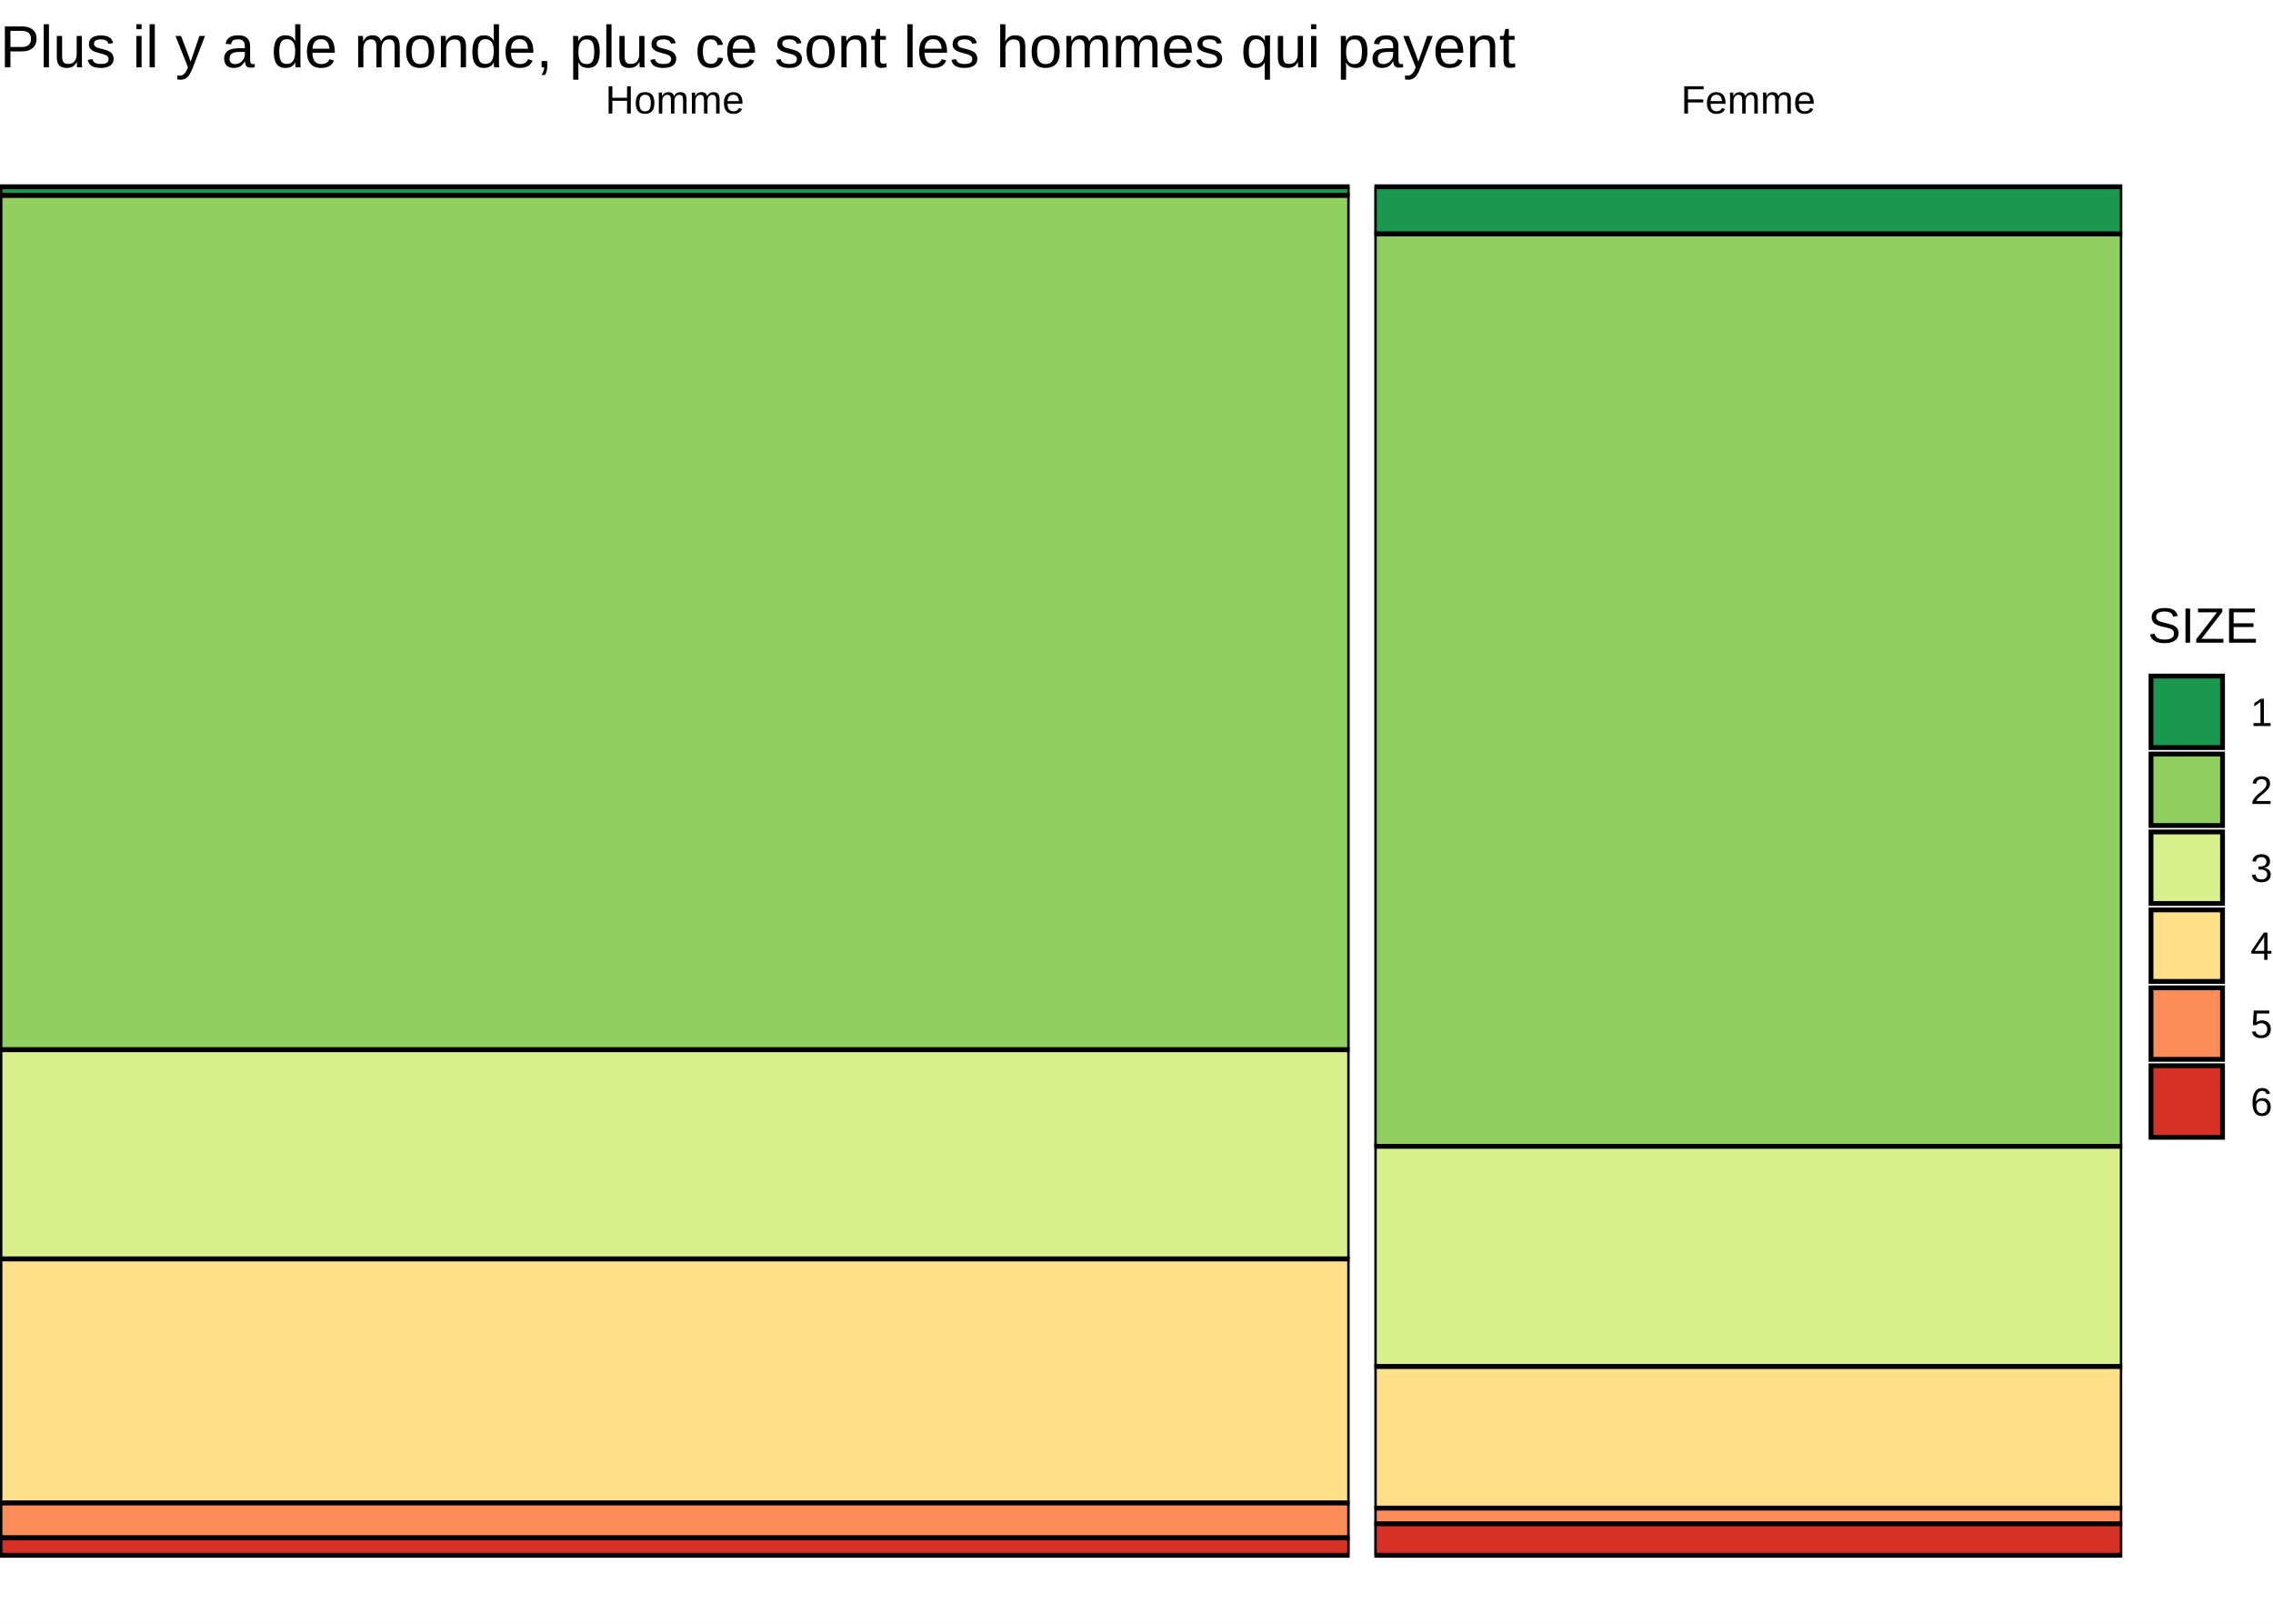
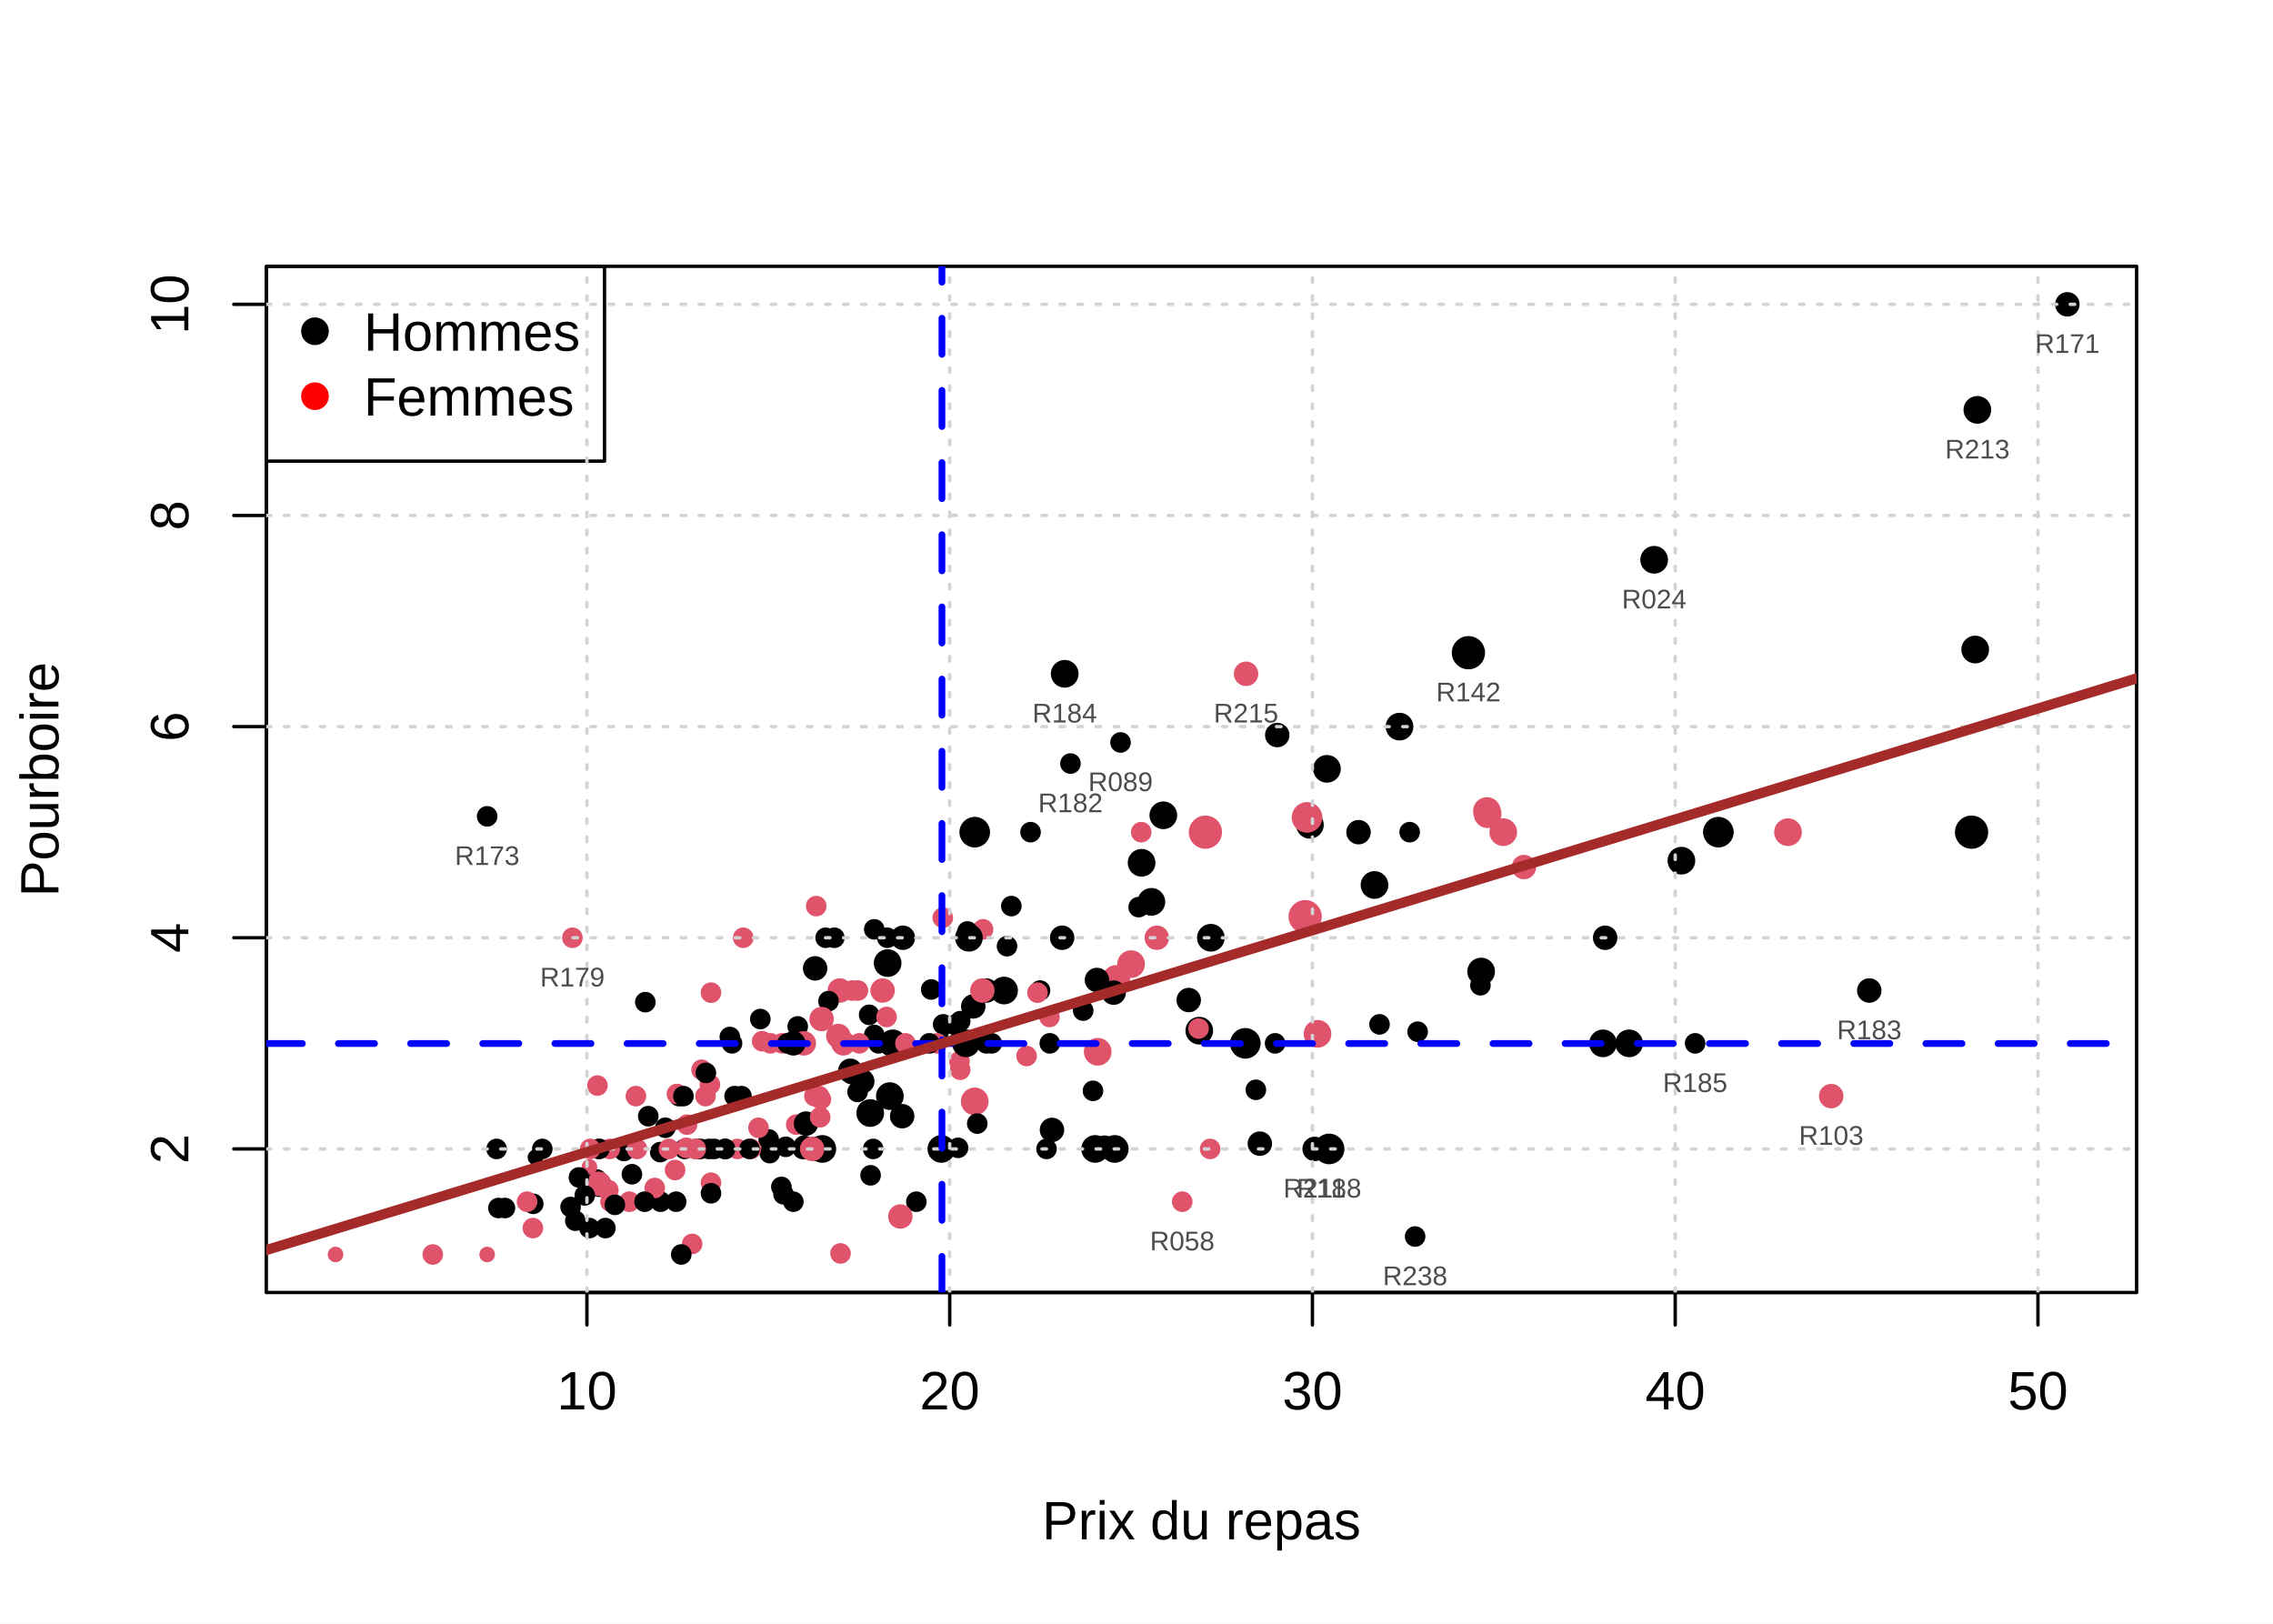
<svg xmlns="http://www.w3.org/2000/svg" class="svglite" width="504.00pt" height="360.00pt" viewBox="0 0 504.00 360.00">
  <defs>
    <style type="text/css">
    .svglite line, .svglite polyline, .svglite polygon, .svglite path, .svglite rect, .svglite circle {
      fill: none;
      stroke: #000000;
      stroke-linecap: round;
      stroke-linejoin: round;
      stroke-miterlimit: 10.00;
    }
  </style>
  </defs>
  <rect width="100%" height="100%" style="stroke: none; fill: #FFFFFF;" />
  <defs>
    <clipPath id="cpMC4wMHw1MDQuMDB8MC4wMHwzNjAuMDA=">
      <rect x="0.00" y="0.00" width="504.00" height="360.00" />
    </clipPath>
  </defs>
  <g clip-path="url(#cpMC4wMHw1MDQuMDB8MC4wMHwzNjAuMDA=)">
- </g>
+     <line x1="130.14" y1="286.56" x2="451.88" y2="286.56" style="stroke-width: 0.75;" />
+     <line x1="130.14" y1="286.56" x2="130.14" y2="293.76" style="stroke-width: 0.75;" />
+     <line x1="210.58" y1="286.56" x2="210.58" y2="293.76" style="stroke-width: 0.75;" />
+     <line x1="291.01" y1="286.56" x2="291.01" y2="293.76" style="stroke-width: 0.75;" />
+     <line x1="371.45" y1="286.56" x2="371.45" y2="293.76" style="stroke-width: 0.75;" />
+     <line x1="451.88" y1="286.56" x2="451.88" y2="293.76" style="stroke-width: 0.75;" />
+     <text x="130.14" y="312.48" text-anchor="middle" style="font-size: 12.00px; font-family: Arial;" textLength="13.35px" lengthAdjust="spacingAndGlyphs">10</text>
+     <text x="210.58" y="312.48" text-anchor="middle" style="font-size: 12.00px; font-family: Arial;" textLength="13.35px" lengthAdjust="spacingAndGlyphs">20</text>
+     <text x="291.01" y="312.48" text-anchor="middle" style="font-size: 12.00px; font-family: Arial;" textLength="13.35px" lengthAdjust="spacingAndGlyphs">30</text>
+     <text x="371.45" y="312.48" text-anchor="middle" style="font-size: 12.00px; font-family: Arial;" textLength="13.35px" lengthAdjust="spacingAndGlyphs">40</text>
+     <text x="451.88" y="312.48" text-anchor="middle" style="font-size: 12.00px; font-family: Arial;" textLength="13.35px" lengthAdjust="spacingAndGlyphs">50</text>
+     <line x1="59.04" y1="254.73" x2="59.04" y2="67.47" style="stroke-width: 0.75;" />
+     <line x1="59.04" y1="254.73" x2="51.84" y2="254.73" style="stroke-width: 0.75;" />
+     <line x1="59.04" y1="207.91" x2="51.84" y2="207.91" style="stroke-width: 0.75;" />
+     <line x1="59.04" y1="161.10" x2="51.84" y2="161.10" style="stroke-width: 0.75;" />
+     <line x1="59.04" y1="114.28" x2="51.84" y2="114.28" style="stroke-width: 0.75;" />
+     <line x1="59.04" y1="67.47" x2="51.84" y2="67.47" style="stroke-width: 0.75;" />
+     <text transform="translate(41.76,254.73) rotate(-90)" text-anchor="middle" style="font-size: 12.00px; font-family: Arial;" textLength="6.67px" lengthAdjust="spacingAndGlyphs">2</text>
+     <text transform="translate(41.76,207.91) rotate(-90)" text-anchor="middle" style="font-size: 12.00px; font-family: Arial;" textLength="6.67px" lengthAdjust="spacingAndGlyphs">4</text>
+     <text transform="translate(41.76,161.10) rotate(-90)" text-anchor="middle" style="font-size: 12.00px; font-family: Arial;" textLength="6.67px" lengthAdjust="spacingAndGlyphs">6</text>
+     <text transform="translate(41.76,114.28) rotate(-90)" text-anchor="middle" style="font-size: 12.00px; font-family: Arial;" textLength="6.67px" lengthAdjust="spacingAndGlyphs">8</text>
+     <text transform="translate(41.76,67.47) rotate(-90)" text-anchor="middle" style="font-size: 12.00px; font-family: Arial;" textLength="13.35px" lengthAdjust="spacingAndGlyphs">10</text>
+     <polyline points="59.04,286.56 473.76,286.56 473.76,59.04 59.04,59.04 59.04,286.56 " style="stroke-width: 0.75;" />
+     <text x="266.40" y="341.28" text-anchor="middle" style="font-size: 12.00px; font-family: Arial;" textLength="70.70px" lengthAdjust="spacingAndGlyphs">Prix du repas</text>
+     <text transform="translate(12.96,172.80) rotate(-90)" text-anchor="middle" style="font-size: 12.00px; font-family: Arial;" textLength="52.03px" lengthAdjust="spacingAndGlyphs">Pourboire</text>
+   </g>
  <defs>
-     <clipPath id="cpMC4wMHwyOTkuMjZ8MjYuMjR8MzYwLjAw">
-       <rect x="0.00" y="26.24" width="299.26" height="333.76" />
+     <clipPath id="cpNTkuMDR8NDczLjc2fDU5LjA0fDI4Ni41Ng==">
+       <rect x="59.04" y="59.04" width="414.72" height="227.52" />
    </clipPath>
  </defs>
-   <g clip-path="url(#cpMC4wMHwyOTkuMjZ8MjYuMjR8MzYwLjAw)">
-     <rect x="0.00" y="41.41" width="299.26" height="1.93" style="stroke-width: 1.07; stroke-linecap: square; stroke-linejoin: miter; fill: #1A9850;" />
-     <rect x="0.00" y="43.35" width="299.26" height="189.39" style="stroke-width: 1.07; stroke-linecap: square; stroke-linejoin: miter; fill: #91CF60;" />
-     <rect x="0.00" y="232.74" width="299.26" height="46.38" style="stroke-width: 1.07; stroke-linecap: square; stroke-linejoin: miter; fill: #D9EF8B;" />
-     <rect x="0.00" y="279.12" width="299.26" height="54.11" style="stroke-width: 1.07; stroke-linecap: square; stroke-linejoin: miter; fill: #FEE08B;" />
-     <rect x="0.00" y="333.23" width="299.26" height="7.73" style="stroke-width: 1.07; stroke-linecap: square; stroke-linejoin: miter; fill: #FC8D59;" />
-     <rect x="0.00" y="340.96" width="299.26" height="3.87" style="stroke-width: 1.07; stroke-linecap: square; stroke-linejoin: miter; fill: #D73027;" />
-   </g>
-   <g clip-path="url(#cpMC4wMHw1MDQuMDB8MC4wMHwzNjAuMDA=)">
- </g>
-   <defs>
-     <clipPath id="cpMzA0Ljc0fDQ3MC41N3wyNi4yNHwzNjAuMDA=">
-       <rect x="304.74" y="26.24" width="165.83" height="333.76" />
-     </clipPath>
-   </defs>
-   <g clip-path="url(#cpMzA0Ljc0fDQ3MC41N3wyNi4yNHwzNjAuMDA=)">
-     <rect x="304.74" y="41.41" width="165.83" height="10.46" style="stroke-width: 1.07; stroke-linecap: square; stroke-linejoin: miter; fill: #1A9850;" />
-     <rect x="304.74" y="51.88" width="165.83" height="202.28" style="stroke-width: 1.07; stroke-linecap: square; stroke-linejoin: miter; fill: #91CF60;" />
-     <rect x="304.74" y="254.15" width="165.83" height="48.83" style="stroke-width: 1.07; stroke-linecap: square; stroke-linejoin: miter; fill: #D9EF8B;" />
-     <rect x="304.74" y="302.98" width="165.83" height="31.39" style="stroke-width: 1.07; stroke-linecap: square; stroke-linejoin: miter; fill: #FEE08B;" />
-     <rect x="304.74" y="334.37" width="165.83" height="3.49" style="stroke-width: 1.07; stroke-linecap: square; stroke-linejoin: miter; fill: #FC8D59;" />
-     <rect x="304.74" y="337.85" width="165.83" height="6.98" style="stroke-width: 1.07; stroke-linecap: square; stroke-linejoin: miter; fill: #D73027;" />
-   </g>
-   <g clip-path="url(#cpMC4wMHw1MDQuMDB8MC4wMHwzNjAuMDA=)">
- </g>
-   <defs>
-     <clipPath id="cpMC4wMHwyOTkuMjZ8MTcuODB8MjYuMjQ=">
-       <rect x="0.00" y="17.80" width="299.26" height="8.44" />
-     </clipPath>
-   </defs>
-   <g clip-path="url(#cpMC4wMHwyOTkuMjZ8MTcuODB8MjYuMjQ=)">
-     <text x="149.63" y="25.17" text-anchor="middle" style="font-size: 8.80px; font-family: Arial;" textLength="30.80px" lengthAdjust="spacingAndGlyphs">Homme</text>
-   </g>
-   <g clip-path="url(#cpMC4wMHw1MDQuMDB8MC4wMHwzNjAuMDA=)">
- </g>
-   <defs>
-     <clipPath id="cpMzA0Ljc0fDQ3MC41N3wxNy44MHwyNi4yNA==">
-       <rect x="304.74" y="17.80" width="165.83" height="8.44" />
-     </clipPath>
-   </defs>
-   <g clip-path="url(#cpMzA0Ljc0fDQ3MC41N3wxNy44MHwyNi4yNA==)">
-     <text x="387.65" y="25.17" text-anchor="middle" style="font-size: 8.80px; font-family: Arial;" textLength="29.82px" lengthAdjust="spacingAndGlyphs">Femme</text>
-   </g>
-   <g clip-path="url(#cpMC4wMHw1MDQuMDB8MC4wMHwzNjAuMDA=)">
-     <text x="476.24" y="142.49" style="font-size: 11.00px; font-family: Arial;" textLength="24.44px" lengthAdjust="spacingAndGlyphs">SIZE</text>
-     <rect x="476.95" y="149.89" width="15.86" height="15.86" style="stroke-width: 1.07; stroke-linecap: square; stroke-linejoin: miter; fill: #1A9850;" />
-     <rect x="476.95" y="167.17" width="15.86" height="15.86" style="stroke-width: 1.07; stroke-linecap: square; stroke-linejoin: miter; fill: #91CF60;" />
-     <rect x="476.95" y="184.45" width="15.86" height="15.86" style="stroke-width: 1.07; stroke-linecap: square; stroke-linejoin: miter; fill: #D9EF8B;" />
-     <rect x="476.95" y="201.73" width="15.86" height="15.86" style="stroke-width: 1.07; stroke-linecap: square; stroke-linejoin: miter; fill: #FEE08B;" />
-     <rect x="476.95" y="219.01" width="15.86" height="15.86" style="stroke-width: 1.07; stroke-linecap: square; stroke-linejoin: miter; fill: #FC8D59;" />
-     <rect x="476.95" y="236.29" width="15.86" height="15.86" style="stroke-width: 1.07; stroke-linecap: square; stroke-linejoin: miter; fill: #D73027;" />
-     <text x="499.00" y="160.97" style="font-size: 8.80px; font-family: Arial;" textLength="4.90px" lengthAdjust="spacingAndGlyphs">1</text>
-     <text x="499.00" y="178.25" style="font-size: 8.80px; font-family: Arial;" textLength="4.90px" lengthAdjust="spacingAndGlyphs">2</text>
-     <text x="499.00" y="195.53" style="font-size: 8.80px; font-family: Arial;" textLength="4.90px" lengthAdjust="spacingAndGlyphs">3</text>
-     <text x="499.00" y="212.81" style="font-size: 8.80px; font-family: Arial;" textLength="4.90px" lengthAdjust="spacingAndGlyphs">4</text>
-     <text x="499.00" y="230.09" style="font-size: 8.80px; font-family: Arial;" textLength="4.90px" lengthAdjust="spacingAndGlyphs">5</text>
-     <text x="499.00" y="247.37" style="font-size: 8.80px; font-family: Arial;" textLength="4.90px" lengthAdjust="spacingAndGlyphs">6</text>
-     <text x="0.00" y="14.94" style="font-size: 13.20px; font-family: Arial;" textLength="335.82px" lengthAdjust="spacingAndGlyphs">Plus il y a de monde, plus ce sont les hommes qui payent</text>
+   <g clip-path="url(#cpNTkuMDR8NDczLjc2fDU5LjA0fDI4Ni41Ng==)">
+     <circle cx="186.37" cy="277.90" r="1.91" style="stroke-width: 0.75; stroke: #DF536B; fill: #DF536B;" />
+     <circle cx="132.88" cy="262.68" r="2.34" style="stroke-width: 0.75; fill: #000000;" />
+     <circle cx="218.70" cy="219.61" r="2.34" style="stroke-width: 0.75; fill: #000000;" />
+     <circle cx="240.18" cy="224.06" r="1.91" style="stroke-width: 0.75; fill: #000000;" />
+     <circle cx="247.50" cy="217.04" r="2.70" style="stroke-width: 0.75; stroke: #DF536B; fill: #DF536B;" />
+     <circle cx="253.13" cy="191.29" r="2.70" style="stroke-width: 0.75; fill: #000000;" />
+     <circle cx="120.25" cy="254.73" r="1.91" style="stroke-width: 0.75; fill: #000000;" />
+     <circle cx="265.92" cy="228.51" r="2.70" style="stroke-width: 0.75; fill: #000000;" />
+     <circle cx="170.68" cy="255.66" r="1.91" style="stroke-width: 0.75; fill: #000000;" />
+     <circle cx="168.59" cy="225.93" r="1.91" style="stroke-width: 0.75; fill: #000000;" />
+     <circle cx="132.31" cy="261.51" r="1.91" style="stroke-width: 0.75; fill: #000000;" />
+     <circle cx="333.32" cy="184.50" r="2.70" style="stroke-width: 0.75; stroke: #DF536B; fill: #DF536B;" />
+     <circle cx="173.74" cy="264.79" r="1.91" style="stroke-width: 0.75; fill: #000000;" />
+     <circle cx="197.95" cy="231.32" r="2.70" style="stroke-width: 0.75; fill: #000000;" />
+     <circle cx="168.99" cy="230.85" r="1.91" style="stroke-width: 0.75; stroke: #DF536B; fill: #DF536B;" />
+     <circle cx="223.29" cy="209.78" r="1.91" style="stroke-width: 0.75; fill: #000000;" />
+     <circle cx="132.80" cy="262.45" r="2.34" style="stroke-width: 0.75; stroke: #DF536B; fill: #DF536B;" />
+     <circle cx="180.74" cy="214.70" r="2.34" style="stroke-width: 0.75; fill: #000000;" />
+     <circle cx="186.21" cy="219.61" r="2.34" style="stroke-width: 0.75; stroke: #DF536B; fill: #DF536B;" />
+     <circle cx="215.81" cy="223.13" r="2.34" style="stroke-width: 0.75; fill: #000000;" />
+     <circle cx="193.85" cy="206.04" r="1.91" style="stroke-width: 0.75; fill: #000000;" />
+     <circle cx="212.91" cy="237.17" r="1.91" style="stroke-width: 0.75; stroke: #DF536B; fill: #DF536B;" />
+     <circle cx="176.55" cy="249.34" r="1.91" style="stroke-width: 0.75; stroke: #DF536B; fill: #DF536B;" />
+     <circle cx="366.78" cy="124.11" r="2.70" style="stroke-width: 0.75; fill: #000000;" />
+     <circle cx="209.13" cy="227.11" r="1.91" style="stroke-width: 0.75; fill: #000000;" />
+     <circle cx="192.96" cy="246.77" r="2.70" style="stroke-width: 0.75; fill: #000000;" />
+     <circle cx="157.25" cy="254.73" r="1.91" style="stroke-width: 0.75; fill: #000000;" />
+     <circle cx="151.78" cy="254.73" r="1.91" style="stroke-width: 0.75; fill: #000000;" />
+     <circle cx="224.25" cy="200.89" r="1.91" style="stroke-width: 0.75; fill: #000000;" />
+     <circle cx="207.76" cy="231.32" r="1.91" style="stroke-width: 0.75; stroke: #DF536B; fill: #DF536B;" />
+     <circle cx="126.52" cy="267.60" r="1.91" style="stroke-width: 0.75; fill: #000000;" />
+     <circle cx="197.31" cy="243.02" r="2.70" style="stroke-width: 0.75; fill: #000000;" />
+     <circle cx="170.84" cy="231.32" r="1.91" style="stroke-width: 0.75; stroke: #DF536B; fill: #DF536B;" />
+     <circle cx="216.13" cy="244.19" r="2.70" style="stroke-width: 0.75; stroke: #DF536B; fill: #DF536B;" />
+     <circle cx="192.72" cy="225.00" r="1.91" style="stroke-width: 0.75; fill: #000000;" />
+     <circle cx="243.23" cy="217.27" r="2.34" style="stroke-width: 0.75; fill: #000000;" />
+     <circle cx="180.90" cy="254.73" r="2.34" style="stroke-width: 0.75; fill: #000000;" />
+     <circle cx="185.88" cy="229.68" r="2.34" style="stroke-width: 0.75; stroke: #DF536B; fill: #DF536B;" />
+     <circle cx="200.04" cy="247.47" r="2.34" style="stroke-width: 0.75; fill: #000000;" />
+     <circle cx="301.23" cy="184.50" r="2.34" style="stroke-width: 0.75; fill: #000000;" />
+     <circle cx="178.73" cy="249.11" r="2.34" style="stroke-width: 0.75; fill: #000000;" />
+     <circle cx="190.15" cy="242.09" r="1.91" style="stroke-width: 0.75; fill: #000000;" />
+     <circle cx="161.83" cy="229.91" r="1.91" style="stroke-width: 0.75; fill: #000000;" />
+     <circle cx="127.57" cy="270.64" r="1.91" style="stroke-width: 0.75; fill: #000000;" />
+     <circle cx="294.23" cy="170.46" r="2.70" style="stroke-width: 0.75; fill: #000000;" />
+     <circle cx="196.82" cy="231.32" r="1.91" style="stroke-width: 0.75; fill: #000000;" />
+     <circle cx="228.51" cy="184.50" r="1.91" style="stroke-width: 0.75; fill: #000000;" />
+     <circle cx="310.32" cy="161.10" r="2.70" style="stroke-width: 0.75; fill: #000000;" />
+     <circle cx="279.35" cy="253.56" r="2.34" style="stroke-width: 0.75; fill: #000000;" />
+     <circle cx="194.81" cy="231.32" r="1.91" style="stroke-width: 0.75; fill: #000000;" />
+     <circle cx="150.57" cy="243.02" r="1.91" style="stroke-width: 0.75; fill: #000000;" />
+     <circle cx="132.47" cy="240.68" r="1.91" style="stroke-width: 0.75; stroke: #DF536B; fill: #DF536B;" />
+     <circle cx="329.70" cy="179.82" r="2.70" style="stroke-width: 0.75; stroke: #DF536B; fill: #DF536B;" />
+     <circle cx="129.66" cy="265.03" r="1.91" style="stroke-width: 0.75; fill: #000000;" />
+     <circle cx="255.30" cy="199.95" r="2.70" style="stroke-width: 0.75; fill: #000000;" />
+     <circle cx="206.48" cy="219.38" r="1.91" style="stroke-width: 0.75; fill: #000000;" />
+     <circle cx="355.44" cy="231.32" r="2.70" style="stroke-width: 0.75; fill: #000000;" />
+     <circle cx="262.14" cy="266.43" r="1.91" style="stroke-width: 0.75; stroke: #DF536B; fill: #DF536B;" />
+     <circle cx="140.12" cy="260.34" r="1.91" style="stroke-width: 0.75; fill: #000000;" />
+     <circle cx="437.97" cy="144.01" r="2.70" style="stroke-width: 0.75; fill: #000000;" />
+     <circle cx="212.91" cy="226.40" r="1.91" style="stroke-width: 0.75; fill: #000000;" />
+     <circle cx="160.79" cy="254.73" r="1.91" style="stroke-width: 0.75; fill: #000000;" />
+     <circle cx="138.35" cy="255.19" r="1.91" style="stroke-width: 0.75; fill: #000000;" />
+     <circle cx="196.82" cy="213.53" r="2.70" style="stroke-width: 0.75; fill: #000000;" />
+     <circle cx="191.19" cy="239.75" r="2.34" style="stroke-width: 0.75; fill: #000000;" />
+     <circle cx="211.22" cy="227.81" r="2.34" style="stroke-width: 0.75; fill: #000000;" />
+     <circle cx="182.02" cy="243.72" r="1.91" style="stroke-width: 0.75; stroke: #DF536B; fill: #DF536B;" />
+     <circle cx="74.40" cy="278.13" r="1.35" style="stroke-width: 0.75; stroke: #DF536B; fill: #DF536B;" />
+     <circle cx="212.43" cy="254.49" r="1.91" style="stroke-width: 0.75; fill: #000000;" />
+     <circle cx="170.44" cy="252.62" r="1.91" style="stroke-width: 0.75; fill: #000000;" />
+     <circle cx="146.39" cy="255.43" r="1.91" style="stroke-width: 0.75; fill: #000000;" />
+     <circle cx="187.01" cy="231.32" r="2.34" style="stroke-width: 0.75; stroke: #DF536B; fill: #DF536B;" />
+     <circle cx="265.76" cy="228.04" r="1.91" style="stroke-width: 0.75; stroke: #DF536B; fill: #DF536B;" />
+     <circle cx="253.05" cy="184.50" r="1.91" style="stroke-width: 0.75; stroke: #DF536B; fill: #DF536B;" />
+     <circle cx="168.19" cy="250.04" r="1.91" style="stroke-width: 0.75; stroke: #DF536B; fill: #DF536B;" />
+     <circle cx="134.24" cy="272.28" r="1.91" style="stroke-width: 0.75; fill: #000000;" />
+     <circle cx="193.85" cy="229.45" r="1.91" style="stroke-width: 0.75; fill: #000000;" />
+     <circle cx="268.49" cy="207.91" r="2.70" style="stroke-width: 0.75; fill: #000000;" />
+     <circle cx="232.78" cy="231.32" r="1.91" style="stroke-width: 0.75; fill: #000000;" />
+     <circle cx="188.78" cy="238.11" r="1.91" style="stroke-width: 0.75; fill: #000000;" />
+     <circle cx="206.07" cy="231.32" r="1.91" style="stroke-width: 0.75; fill: #000000;" />
+     <circle cx="183.71" cy="221.96" r="1.91" style="stroke-width: 0.75; fill: #000000;" />
+     <circle cx="130.70" cy="258.71" r="1.35" style="stroke-width: 0.75; stroke: #DF536B; fill: #DF536B;" />
+     <circle cx="312.57" cy="184.50" r="1.91" style="stroke-width: 0.75; fill: #000000;" />
+     <circle cx="178.24" cy="254.02" r="1.91" style="stroke-width: 0.75; fill: #000000;" />
+     <circle cx="329.86" cy="180.52" r="2.70" style="stroke-width: 0.75; stroke: #DF536B; fill: #DF536B;" />
+     <circle cx="154.51" cy="254.73" r="1.91" style="stroke-width: 0.75; fill: #000000;" />
+     <circle cx="196.74" cy="207.91" r="1.91" style="stroke-width: 0.75; fill: #000000;" />
+     <circle cx="248.46" cy="164.61" r="1.91" style="stroke-width: 0.75; fill: #000000;" />
+     <circle cx="219.91" cy="231.32" r="1.91" style="stroke-width: 0.75; fill: #000000;" />
+     <circle cx="282.73" cy="231.32" r="1.91" style="stroke-width: 0.75; fill: #000000;" />
+     <circle cx="230.61" cy="219.61" r="1.91" style="stroke-width: 0.75; fill: #000000;" />
+     <circle cx="95.96" cy="278.13" r="1.91" style="stroke-width: 0.75; stroke: #DF536B; fill: #DF536B;" />
+     <circle cx="180.98" cy="200.89" r="1.91" style="stroke-width: 0.75; stroke: #DF536B; fill: #DF536B;" />
+     <circle cx="232.70" cy="225.47" r="1.91" style="stroke-width: 0.75; stroke: #DF536B; fill: #DF536B;" />
+     <circle cx="372.82" cy="190.82" r="2.70" style="stroke-width: 0.75; fill: #000000;" />
+     <circle cx="269.13" cy="207.91" r="1.91" style="stroke-width: 0.75; fill: #000000;" />
+     <circle cx="146.47" cy="266.43" r="1.91" style="stroke-width: 0.75; fill: #000000;" />
+     <circle cx="218.70" cy="231.32" r="1.91" style="stroke-width: 0.75; fill: #000000;" />
+     <circle cx="149.93" cy="266.43" r="1.91" style="stroke-width: 0.75; fill: #000000;" />
+     <circle cx="141.00" cy="243.02" r="1.91" style="stroke-width: 0.75; stroke: #DF536B; fill: #DF536B;" />
+     <circle cx="173.42" cy="231.32" r="1.91" style="stroke-width: 0.75; stroke: #DF536B; fill: #DF536B;" />
+     <circle cx="406.04" cy="243.02" r="2.34" style="stroke-width: 0.75; stroke: #DF536B; fill: #DF536B;" />
+     <circle cx="230.04" cy="220.08" r="1.91" style="stroke-width: 0.75; stroke: #DF536B; fill: #DF536B;" />
+     <circle cx="217.98" cy="206.04" r="1.91" style="stroke-width: 0.75; stroke: #DF536B; fill: #DF536B;" />
+     <circle cx="173.26" cy="263.15" r="1.91" style="stroke-width: 0.75; fill: #000000;" />
+     <circle cx="214.52" cy="206.51" r="1.91" style="stroke-width: 0.75; fill: #000000;" />
+     <circle cx="252.48" cy="201.12" r="1.91" style="stroke-width: 0.75; fill: #000000;" />
+     <circle cx="196.42" cy="213.53" r="1.91" style="stroke-width: 0.75; fill: #000000;" />
+     <circle cx="164.81" cy="207.91" r="1.91" style="stroke-width: 0.75; stroke: #DF536B; fill: #DF536B;" />
+     <circle cx="162.32" cy="231.32" r="1.91" style="stroke-width: 0.75; fill: #000000;" />
+     <circle cx="108.02" cy="278.13" r="1.35" style="stroke-width: 0.75; stroke: #DF536B; fill: #DF536B;" />
+     <circle cx="355.92" cy="207.91" r="2.34" style="stroke-width: 0.75; fill: #000000;" />
+     <circle cx="242.35" cy="241.85" r="1.91" style="stroke-width: 0.75; fill: #000000;" />
+     <circle cx="256.51" cy="207.91" r="2.34" style="stroke-width: 0.75; stroke: #DF536B; fill: #DF536B;" />
+     <circle cx="188.94" cy="219.61" r="1.91" style="stroke-width: 0.75; stroke: #DF536B; fill: #DF536B;" />
+     <circle cx="290.45" cy="182.87" r="2.70" style="stroke-width: 0.75; fill: #000000;" />
+     <circle cx="135.37" cy="266.43" r="1.91" style="stroke-width: 0.75; stroke: #DF536B; fill: #DF536B;" />
+     <circle cx="149.69" cy="259.41" r="1.91" style="stroke-width: 0.75; stroke: #DF536B; fill: #DF536B;" />
+     <circle cx="243.40" cy="233.19" r="2.70" style="stroke-width: 0.75; stroke: #DF536B; fill: #DF536B;" />
+     <circle cx="143.74" cy="247.47" r="1.91" style="stroke-width: 0.75; fill: #000000;" />
+     <circle cx="157.65" cy="262.22" r="1.91" style="stroke-width: 0.75; stroke: #DF536B; fill: #DF536B;" />
+     <circle cx="164.41" cy="243.02" r="1.91" style="stroke-width: 0.75; fill: #000000;" />
+     <circle cx="178.00" cy="254.73" r="1.91" style="stroke-width: 0.75; fill: #000000;" />
+     <circle cx="150.09" cy="242.55" r="1.91" style="stroke-width: 0.75; stroke: #DF536B; fill: #DF536B;" />
+     <circle cx="289.40" cy="203.23" r="3.31" style="stroke-width: 0.75; stroke: #DF536B; fill: #DF536B;" />
+     <circle cx="118.24" cy="266.90" r="1.91" style="stroke-width: 0.75; fill: #000000;" />
+     <circle cx="166.50" cy="254.73" r="1.91" style="stroke-width: 0.75; stroke: #DF536B; fill: #DF536B;" />
+     <circle cx="141.24" cy="254.73" r="1.91" style="stroke-width: 0.75; stroke: #DF536B; fill: #DF536B;" />
+     <circle cx="233.26" cy="250.51" r="2.34" style="stroke-width: 0.75; fill: #000000;" />
+     <circle cx="203.18" cy="266.43" r="1.91" style="stroke-width: 0.75; fill: #000000;" />
+     <circle cx="212.75" cy="235.30" r="1.91" style="stroke-width: 0.75; stroke: #DF536B; fill: #DF536B;" />
+     <circle cx="139.55" cy="266.43" r="1.91" style="stroke-width: 0.75; stroke: #DF536B; fill: #DF536B;" />
+     <circle cx="148.32" cy="254.73" r="1.91" style="stroke-width: 0.75; stroke: #DF536B; fill: #DF536B;" />
+     <circle cx="196.58" cy="225.47" r="1.91" style="stroke-width: 0.75; stroke: #DF536B; fill: #DF536B;" />
+     <circle cx="118.16" cy="272.28" r="1.91" style="stroke-width: 0.75; stroke: #DF536B; fill: #DF536B;" />
+     <circle cx="132.80" cy="254.73" r="1.91" style="stroke-width: 0.75; stroke: #DF536B; fill: #DF536B;" />
+     <circle cx="163.52" cy="254.73" r="1.91" style="stroke-width: 0.75; stroke: #DF536B; fill: #DF536B;" />
+     <circle cx="178.40" cy="254.73" r="1.91" style="stroke-width: 0.75; fill: #000000;" />
+     <circle cx="155.56" cy="237.17" r="1.91" style="stroke-width: 0.75; stroke: #DF536B; fill: #DF536B;" />
+     <circle cx="190.23" cy="219.61" r="1.91" style="stroke-width: 0.75; stroke: #DF536B; fill: #DF536B;" />
+     <circle cx="325.60" cy="144.71" r="3.31" style="stroke-width: 0.75; fill: #000000;" />
+     <circle cx="381.02" cy="184.50" r="3.02" style="stroke-width: 0.75; fill: #000000;" />
+     <circle cx="267.28" cy="184.50" r="3.31" style="stroke-width: 0.75; stroke: #DF536B; fill: #DF536B;" />
+     <circle cx="181.86" cy="247.70" r="1.91" style="stroke-width: 0.75; stroke: #DF536B; fill: #DF536B;" />
+     <circle cx="116.87" cy="266.43" r="1.91" style="stroke-width: 0.75; stroke: #DF536B; fill: #DF536B;" />
+     <circle cx="199.64" cy="269.71" r="2.34" style="stroke-width: 0.75; stroke: #DF536B; fill: #DF536B;" />
+     <circle cx="145.18" cy="263.39" r="1.91" style="stroke-width: 0.75; stroke: #DF536B; fill: #DF536B;" />
+     <circle cx="128.37" cy="261.05" r="1.91" style="stroke-width: 0.75; fill: #000000;" />
+     <circle cx="110.11" cy="254.73" r="1.91" style="stroke-width: 0.75; fill: #000000;" />
+     <circle cx="162.88" cy="243.02" r="1.91" style="stroke-width: 0.75; fill: #000000;" />
+     <circle cx="155.32" cy="254.73" r="1.91" style="stroke-width: 0.75; fill: #000000;" />
+     <circle cx="188.54" cy="237.40" r="2.34" style="stroke-width: 0.75; fill: #000000;" />
+     <circle cx="247.18" cy="254.73" r="2.70" style="stroke-width: 0.75; fill: #000000;" />
+     <circle cx="208.73" cy="254.73" r="2.70" style="stroke-width: 0.75; fill: #000000;" />
+     <circle cx="289.81" cy="181.23" r="3.02" style="stroke-width: 0.75; stroke: #DF536B; fill: #DF536B;" />
+     <circle cx="437.16" cy="184.50" r="3.31" style="stroke-width: 0.75; fill: #000000;" />
+     <circle cx="250.80" cy="213.76" r="2.70" style="stroke-width: 0.75; stroke: #DF536B; fill: #DF536B;" />
+     <circle cx="157.41" cy="240.45" r="1.91" style="stroke-width: 0.75; stroke: #DF536B; fill: #DF536B;" />
+     <circle cx="182.34" cy="254.73" r="2.70" style="stroke-width: 0.75; fill: #000000;" />
+     <circle cx="222.64" cy="219.61" r="2.70" style="stroke-width: 0.75; fill: #000000;" />
+     <circle cx="151.54" cy="243.02" r="1.91" style="stroke-width: 0.75; fill: #000000;" />
+     <circle cx="180.09" cy="254.73" r="2.34" style="stroke-width: 0.75; stroke: #DF536B; fill: #DF536B;" />
+     <circle cx="160.79" cy="254.73" r="1.91" style="stroke-width: 0.75; fill: #000000;" />
+     <circle cx="190.55" cy="231.32" r="1.91" style="stroke-width: 0.75; stroke: #DF536B; fill: #DF536B;" />
+     <circle cx="246.93" cy="220.08" r="2.34" style="stroke-width: 0.75; fill: #000000;" />
+     <circle cx="216.69" cy="249.11" r="1.91" style="stroke-width: 0.75; fill: #000000;" />
+     <circle cx="304.77" cy="196.21" r="2.70" style="stroke-width: 0.75; fill: #000000;" />
+     <circle cx="134.89" cy="263.85" r="1.91" style="stroke-width: 0.75; stroke: #DF536B; fill: #DF536B;" />
+     <circle cx="135.21" cy="254.73" r="1.91" style="stroke-width: 0.75; stroke: #DF536B; fill: #DF536B;" />
+     <circle cx="458.40" cy="67.47" r="2.34" style="stroke-width: 0.75; fill: #000000;" />
+     <circle cx="176.88" cy="227.57" r="1.91" style="stroke-width: 0.75; fill: #000000;" />
+     <circle cx="108.02" cy="180.99" r="1.91" style="stroke-width: 0.75; fill: #000000;" />
+     <circle cx="305.89" cy="227.11" r="1.91" style="stroke-width: 0.75; fill: #000000;" />
+     <circle cx="185.00" cy="207.91" r="1.91" style="stroke-width: 0.75; fill: #000000;" />
+     <circle cx="314.34" cy="228.74" r="1.91" style="stroke-width: 0.75; fill: #000000;" />
+     <circle cx="193.61" cy="254.73" r="1.91" style="stroke-width: 0.75; fill: #000000;" />
+     <circle cx="166.18" cy="254.73" r="1.91" style="stroke-width: 0.75; fill: #000000;" />
+     <circle cx="126.92" cy="207.91" r="1.91" style="stroke-width: 0.75; stroke: #DF536B; fill: #DF536B;" />
+     <circle cx="328.26" cy="218.44" r="1.91" style="stroke-width: 0.75; fill: #000000;" />
+     <circle cx="328.42" cy="215.40" r="2.70" style="stroke-width: 0.75; fill: #000000;" />
+     <circle cx="237.36" cy="169.29" r="1.91" style="stroke-width: 0.75; fill: #000000;" />
+     <circle cx="414.48" cy="219.61" r="2.34" style="stroke-width: 0.75; fill: #000000;" />
+     <circle cx="236.08" cy="149.39" r="2.70" style="stroke-width: 0.75; fill: #000000;" />
+     <circle cx="375.87" cy="231.32" r="1.91" style="stroke-width: 0.75; fill: #000000;" />
+     <circle cx="216.13" cy="184.50" r="3.02" style="stroke-width: 0.75; fill: #000000;" />
+     <circle cx="217.82" cy="219.61" r="2.34" style="stroke-width: 0.75; stroke: #DF536B; fill: #DF536B;" />
+     <circle cx="294.71" cy="254.73" r="3.02" style="stroke-width: 0.75; fill: #000000;" />
+     <circle cx="195.70" cy="219.61" r="2.34" style="stroke-width: 0.75; stroke: #DF536B; fill: #DF536B;" />
+     <circle cx="235.51" cy="207.91" r="2.34" style="stroke-width: 0.75; fill: #000000;" />
+     <circle cx="175.91" cy="266.43" r="1.91" style="stroke-width: 0.75; fill: #000000;" />
+     <circle cx="209.05" cy="203.46" r="1.91" style="stroke-width: 0.75; stroke: #DF536B; fill: #DF536B;" />
+     <circle cx="278.47" cy="241.62" r="1.91" style="stroke-width: 0.75; fill: #000000;" />
+     <circle cx="174.22" cy="254.26" r="1.91" style="stroke-width: 0.75; fill: #000000;" />
+     <circle cx="183.07" cy="207.91" r="1.91" style="stroke-width: 0.75; fill: #000000;" />
+     <circle cx="110.52" cy="267.83" r="1.91" style="stroke-width: 0.75; fill: #000000;" />
+     <circle cx="132.88" cy="254.73" r="1.91" style="stroke-width: 0.75; fill: #000000;" />
+     <circle cx="396.46" cy="184.50" r="2.70" style="stroke-width: 0.75; stroke: #DF536B; fill: #DF536B;" />
+     <circle cx="154.27" cy="254.73" r="1.91" style="stroke-width: 0.75; stroke: #DF536B; fill: #DF536B;" />
+     <circle cx="158.37" cy="254.73" r="1.91" style="stroke-width: 0.75; fill: #000000;" />
+     <circle cx="200.20" cy="207.91" r="2.34" style="stroke-width: 0.75; fill: #000000;" />
+     <circle cx="152.18" cy="254.49" r="1.91" style="stroke-width: 0.75; stroke: #DF536B; fill: #DF536B;" />
+     <circle cx="154.27" cy="254.73" r="1.91" style="stroke-width: 0.75; stroke: #DF536B; fill: #DF536B;" />
+     <circle cx="181.62" cy="243.02" r="1.91" style="stroke-width: 0.75; stroke: #DF536B; fill: #DF536B;" />
+     <circle cx="214.84" cy="207.91" r="2.70" style="stroke-width: 0.75; fill: #000000;" />
+     <circle cx="182.18" cy="225.93" r="2.34" style="stroke-width: 0.75; stroke: #DF536B; fill: #DF536B;" />
+     <circle cx="263.58" cy="221.72" r="2.34" style="stroke-width: 0.75; fill: #000000;" />
+     <circle cx="361.23" cy="231.32" r="2.70" style="stroke-width: 0.75; fill: #000000;" />
+     <circle cx="244.92" cy="254.02" r="1.91" style="stroke-width: 0.75; fill: #000000;" />
+     <circle cx="152.34" cy="249.34" r="1.91" style="stroke-width: 0.75; stroke: #DF536B; fill: #DF536B;" />
+     <circle cx="291.50" cy="254.73" r="2.34" style="stroke-width: 0.75; fill: #000000;" />
+     <circle cx="257.95" cy="180.76" r="2.70" style="stroke-width: 0.75; fill: #000000;" />
+     <circle cx="438.45" cy="90.87" r="2.70" style="stroke-width: 0.75; fill: #000000;" />
+     <circle cx="156.44" cy="243.02" r="1.91" style="stroke-width: 0.75; stroke: #DF536B; fill: #DF536B;" />
+     <circle cx="276.29" cy="149.39" r="2.34" style="stroke-width: 0.75; stroke: #DF536B; fill: #DF536B;" />
+     <circle cx="153.47" cy="275.79" r="1.91" style="stroke-width: 0.75; stroke: #DF536B; fill: #DF536B;" />
+     <circle cx="276.13" cy="231.32" r="3.02" style="stroke-width: 0.75; fill: #000000;" />
+     <circle cx="142.93" cy="266.43" r="1.91" style="stroke-width: 0.75; fill: #000000;" />
+     <circle cx="111.96" cy="267.83" r="1.91" style="stroke-width: 0.75; fill: #000000;" />
+     <circle cx="292.14" cy="229.21" r="2.70" style="stroke-width: 0.75; stroke: #DF536B; fill: #DF536B;" />
+     <circle cx="147.52" cy="250.04" r="1.91" style="stroke-width: 0.75; fill: #000000;" />
+     <circle cx="157.65" cy="220.08" r="1.91" style="stroke-width: 0.75; stroke: #DF536B; fill: #DF536B;" />
+     <circle cx="118.72" cy="256.60" r="1.35" style="stroke-width: 0.75; fill: #000000;" />
+     <circle cx="178.24" cy="231.32" r="2.34" style="stroke-width: 0.75; stroke: #DF536B; fill: #DF536B;" />
+     <circle cx="157.65" cy="264.56" r="1.91" style="stroke-width: 0.75; fill: #000000;" />
+     <circle cx="180.58" cy="243.02" r="1.91" style="stroke-width: 0.75; stroke: #DF536B; fill: #DF536B;" />
+     <circle cx="130.87" cy="254.73" r="1.91" style="stroke-width: 0.75; stroke: #DF536B; fill: #DF536B;" />
+     <circle cx="214.20" cy="231.32" r="2.70" style="stroke-width: 0.75; fill: #000000;" />
+     <circle cx="156.52" cy="237.87" r="1.91" style="stroke-width: 0.75; fill: #000000;" />
+     <circle cx="227.63" cy="234.13" r="1.91" style="stroke-width: 0.75; stroke: #DF536B; fill: #DF536B;" />
+     <circle cx="242.83" cy="254.73" r="2.70" style="stroke-width: 0.75; fill: #000000;" />
+     <circle cx="175.91" cy="231.32" r="2.34" style="stroke-width: 0.75; fill: #000000;" />
+     <circle cx="143.09" cy="222.19" r="1.91" style="stroke-width: 0.75; fill: #000000;" />
+     <circle cx="136.34" cy="267.13" r="1.91" style="stroke-width: 0.75; fill: #000000;" />
+     <circle cx="174.62" cy="231.32" r="1.91" style="stroke-width: 0.75; fill: #000000;" />
+     <circle cx="130.70" cy="272.28" r="1.91" style="stroke-width: 0.75; fill: #000000;" />
+     <circle cx="151.06" cy="278.13" r="1.91" style="stroke-width: 0.75; fill: #000000;" />
+     <circle cx="313.78" cy="274.15" r="1.91" style="stroke-width: 0.75; fill: #000000;" />
+     <circle cx="337.91" cy="192.23" r="2.34" style="stroke-width: 0.75; stroke: #DF536B; fill: #DF536B;" />
+     <circle cx="283.21" cy="162.97" r="2.34" style="stroke-width: 0.75; fill: #000000;" />
+     <circle cx="268.33" cy="254.73" r="1.91" style="stroke-width: 0.75; stroke: #DF536B; fill: #DF536B;" />
+     <circle cx="232.05" cy="254.73" r="1.91" style="stroke-width: 0.75; fill: #000000;" />
+     <circle cx="193.04" cy="260.58" r="1.91" style="stroke-width: 0.75; fill: #000000;" />
+     <circle cx="200.76" cy="231.32" r="1.91" style="stroke-width: 0.75; stroke: #DF536B; fill: #DF536B;" />
+     <rect x="59.04" y="59.04" width="75.00" height="43.20" style="stroke-width: 0.75;" />
+     <circle cx="69.84" cy="73.44" r="2.70" style="stroke-width: 0.75; fill: #000000;" />
+     <circle cx="69.84" cy="87.84" r="2.70" style="stroke-width: 0.75; stroke: #FF0000; fill: #FF0000;" />
+     <text x="80.64" y="77.75" style="font-size: 12.00px; font-family: Arial;" textLength="48.00px" lengthAdjust="spacingAndGlyphs">Hommes</text>
+     <text x="80.64" y="92.15" style="font-size: 12.00px; font-family: Arial;" textLength="46.66px" lengthAdjust="spacingAndGlyphs">Femmes</text>
+     <line x1="130.14" y1="286.56" x2="130.14" y2="59.04" style="stroke-width: 0.75; stroke: #D3D3D3; stroke-dasharray: 1.00,3.00;" />
+     <line x1="210.58" y1="286.56" x2="210.58" y2="59.04" style="stroke-width: 0.75; stroke: #D3D3D3; stroke-dasharray: 1.00,3.00;" />
+     <line x1="291.01" y1="286.56" x2="291.01" y2="59.04" style="stroke-width: 0.75; stroke: #D3D3D3; stroke-dasharray: 1.00,3.00;" />
+     <line x1="371.45" y1="286.56" x2="371.45" y2="59.04" style="stroke-width: 0.75; stroke: #D3D3D3; stroke-dasharray: 1.00,3.00;" />
+     <line x1="451.88" y1="286.56" x2="451.88" y2="59.04" style="stroke-width: 0.75; stroke: #D3D3D3; stroke-dasharray: 1.00,3.00;" />
+     <line x1="59.04" y1="254.73" x2="473.76" y2="254.73" style="stroke-width: 0.75; stroke: #D3D3D3; stroke-dasharray: 1.00,3.00;" />
+     <line x1="59.04" y1="207.91" x2="473.76" y2="207.91" style="stroke-width: 0.75; stroke: #D3D3D3; stroke-dasharray: 1.00,3.00;" />
+     <line x1="59.04" y1="161.10" x2="473.76" y2="161.10" style="stroke-width: 0.75; stroke: #D3D3D3; stroke-dasharray: 1.00,3.00;" />
+     <line x1="59.04" y1="114.28" x2="473.76" y2="114.28" style="stroke-width: 0.75; stroke: #D3D3D3; stroke-dasharray: 1.00,3.00;" />
+     <line x1="59.04" y1="67.47" x2="473.76" y2="67.47" style="stroke-width: 0.75; stroke: #D3D3D3; stroke-dasharray: 1.00,3.00;" />
+     <line x1="208.86" y1="286.56" x2="208.86" y2="59.04" style="stroke-width: 1.50; stroke: #0000FF; stroke-dasharray: 8.00,8.00;" />
+     <line x1="59.04" y1="231.36" x2="473.76" y2="231.36" style="stroke-width: 1.50; stroke: #0000FF; stroke-dasharray: 8.00,8.00;" />
+     <line x1="59.04" y1="277.15" x2="473.76" y2="150.40" style="stroke-width: 2.25; stroke: #A52A2A;" />
+     <text x="366.78" y="134.90" text-anchor="middle" style="font-size: 6.00px; fill: #4D4D4D; font-family: Arial;" textLength="14.34px" lengthAdjust="spacingAndGlyphs">R024</text>
+     <text x="262.14" y="277.22" text-anchor="middle" style="font-size: 6.00px; fill: #4D4D4D; font-family: Arial;" textLength="14.34px" lengthAdjust="spacingAndGlyphs">R058</text>
+     <text x="248.46" y="175.40" text-anchor="middle" style="font-size: 6.00px; fill: #4D4D4D; font-family: Arial;" textLength="14.34px" lengthAdjust="spacingAndGlyphs">R089</text>
+     <text x="406.04" y="253.81" text-anchor="middle" style="font-size: 6.00px; fill: #4D4D4D; font-family: Arial;" textLength="14.34px" lengthAdjust="spacingAndGlyphs">R103</text>
+     <text x="325.60" y="155.50" text-anchor="middle" style="font-size: 6.00px; fill: #4D4D4D; font-family: Arial;" textLength="14.34px" lengthAdjust="spacingAndGlyphs">R142</text>
+     <text x="458.40" y="78.25" text-anchor="middle" style="font-size: 6.00px; fill: #4D4D4D; font-family: Arial;" textLength="14.34px" lengthAdjust="spacingAndGlyphs">R171</text>
+     <text x="108.02" y="191.78" text-anchor="middle" style="font-size: 6.00px; fill: #4D4D4D; font-family: Arial;" textLength="14.34px" lengthAdjust="spacingAndGlyphs">R173</text>
+     <text x="126.92" y="218.70" text-anchor="middle" style="font-size: 6.00px; fill: #4D4D4D; font-family: Arial;" textLength="14.34px" lengthAdjust="spacingAndGlyphs">R179</text>
+     <text x="237.36" y="180.08" text-anchor="middle" style="font-size: 6.00px; fill: #4D4D4D; font-family: Arial;" textLength="14.34px" lengthAdjust="spacingAndGlyphs">R182</text>
+     <text x="414.48" y="230.40" text-anchor="middle" style="font-size: 6.00px; fill: #4D4D4D; font-family: Arial;" textLength="14.34px" lengthAdjust="spacingAndGlyphs">R183</text>
+     <text x="236.08" y="160.18" text-anchor="middle" style="font-size: 6.00px; fill: #4D4D4D; font-family: Arial;" textLength="14.34px" lengthAdjust="spacingAndGlyphs">R184</text>
+     <text x="375.87" y="242.11" text-anchor="middle" style="font-size: 6.00px; fill: #4D4D4D; font-family: Arial;" textLength="14.34px" lengthAdjust="spacingAndGlyphs">R185</text>
+     <text x="294.71" y="265.51" text-anchor="middle" style="font-size: 6.00px; fill: #4D4D4D; font-family: Arial;" textLength="14.34px" lengthAdjust="spacingAndGlyphs">R188</text>
+     <text x="291.50" y="265.51" text-anchor="middle" style="font-size: 6.00px; fill: #4D4D4D; font-family: Arial;" textLength="14.34px" lengthAdjust="spacingAndGlyphs">R211</text>
+     <text x="438.45" y="101.66" text-anchor="middle" style="font-size: 6.00px; fill: #4D4D4D; font-family: Arial;" textLength="14.34px" lengthAdjust="spacingAndGlyphs">R213</text>
+     <text x="276.29" y="160.18" text-anchor="middle" style="font-size: 6.00px; fill: #4D4D4D; font-family: Arial;" textLength="14.34px" lengthAdjust="spacingAndGlyphs">R215</text>
+     <text x="313.78" y="284.94" text-anchor="middle" style="font-size: 6.00px; fill: #4D4D4D; font-family: Arial;" textLength="14.34px" lengthAdjust="spacingAndGlyphs">R238</text>
  </g>
</svg>
